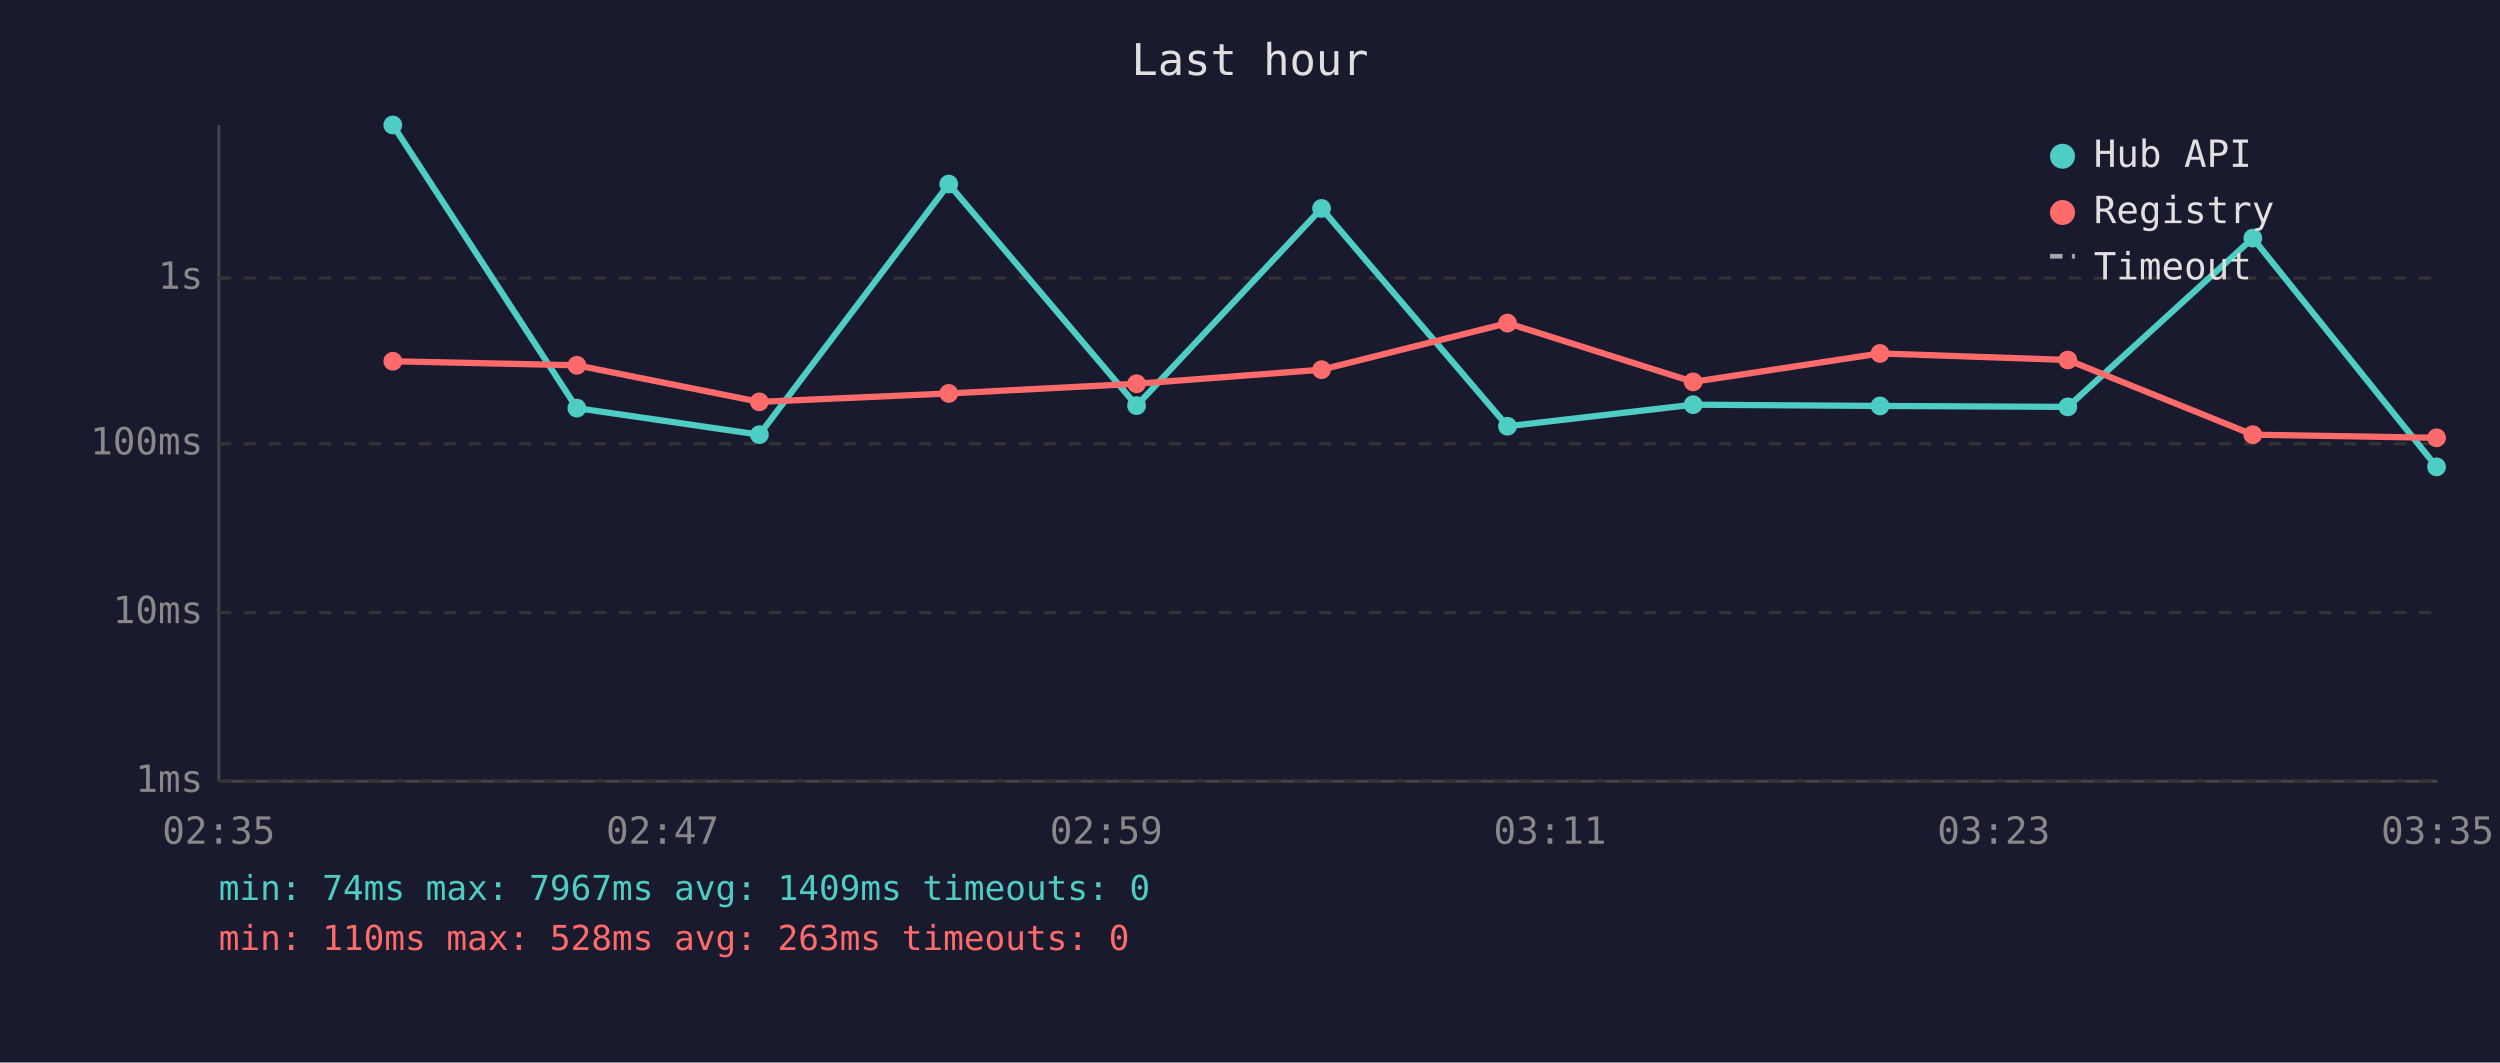
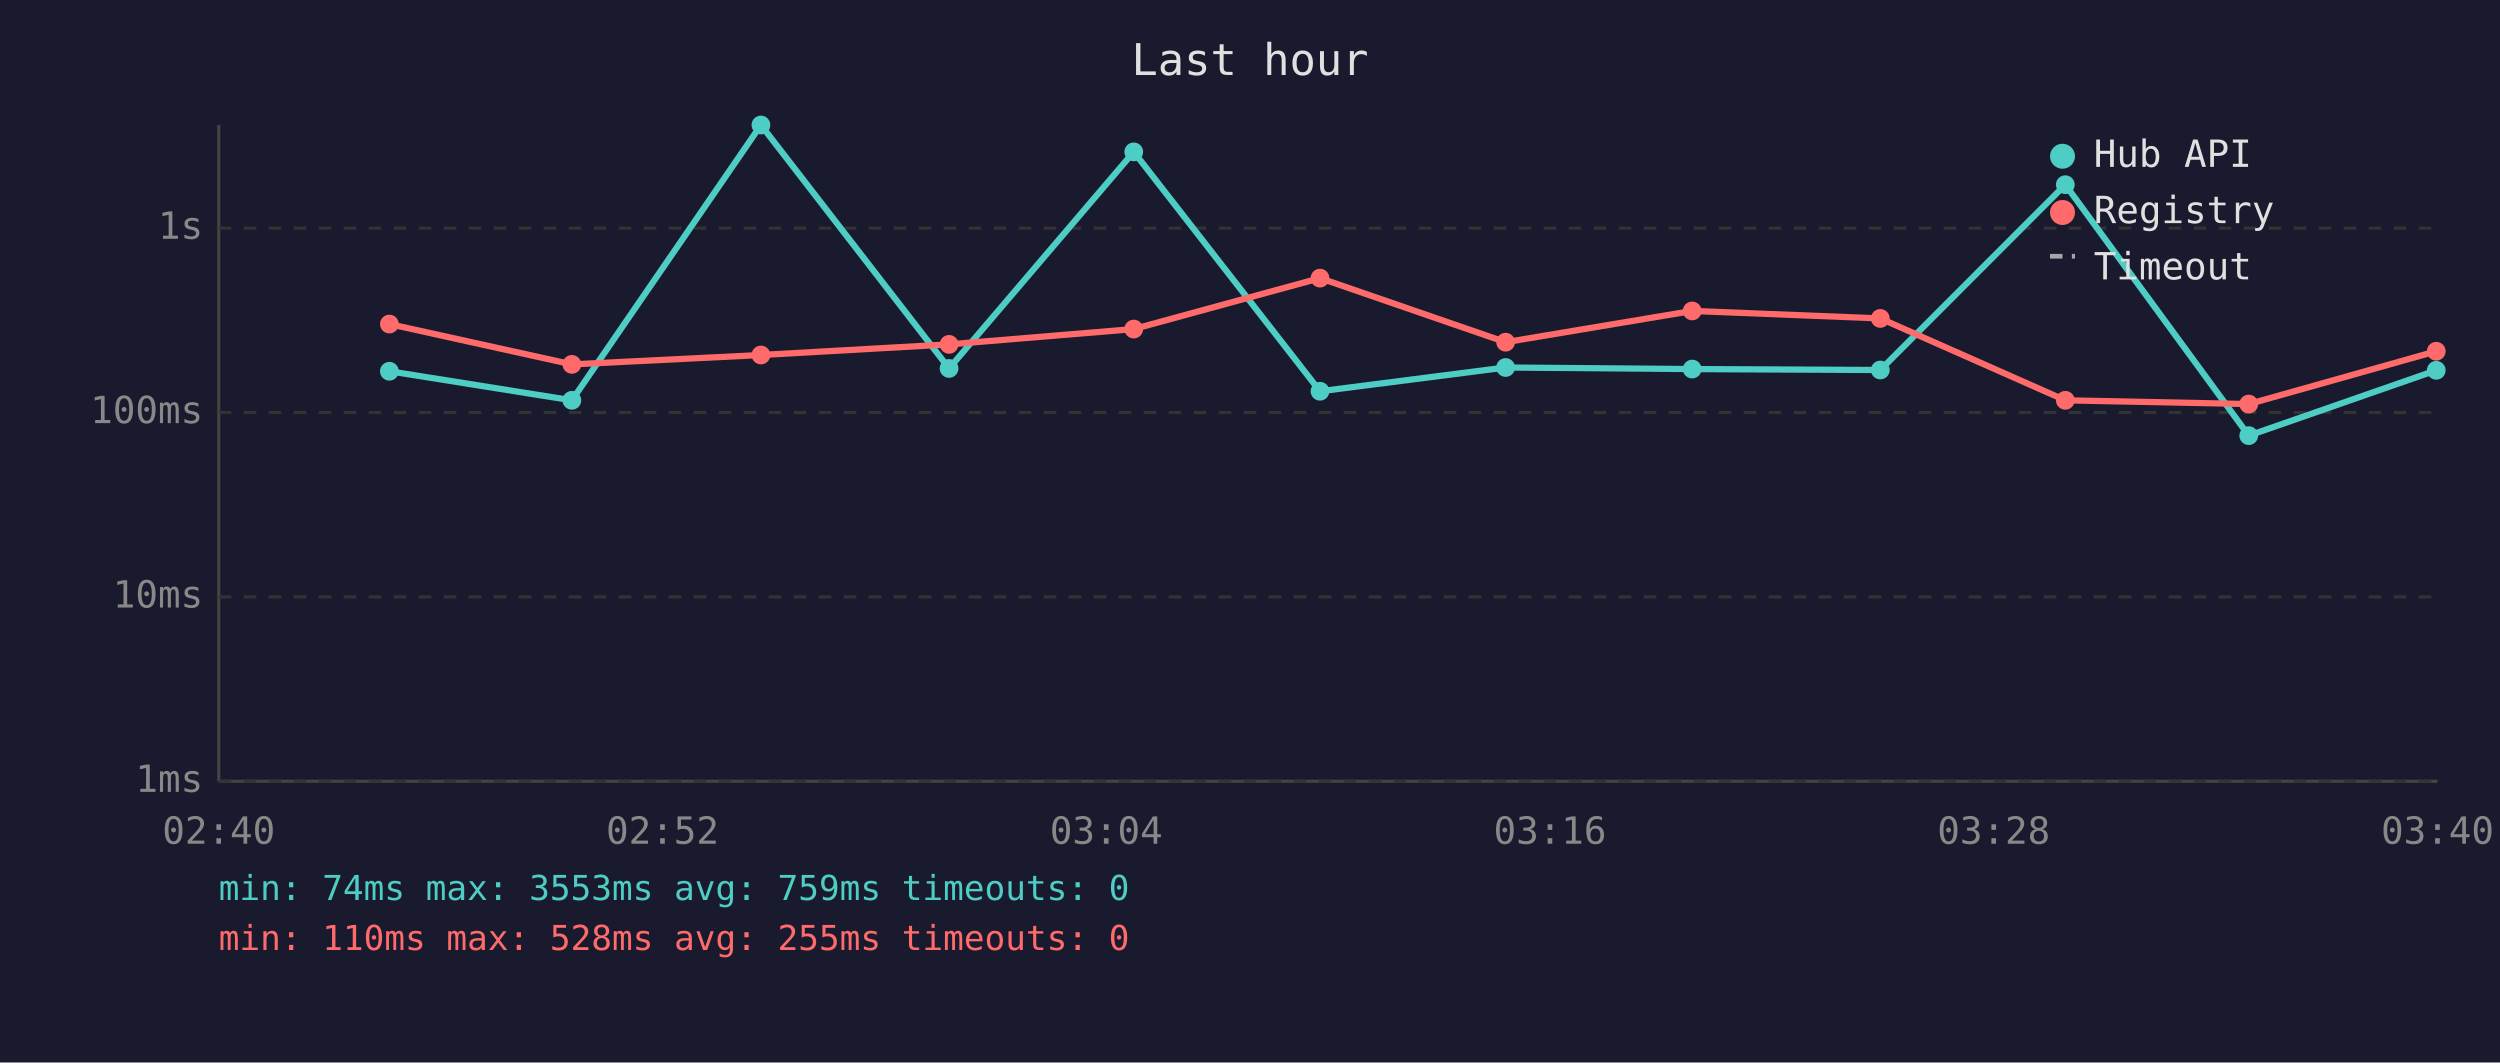
<svg xmlns="http://www.w3.org/2000/svg" viewBox="0 0 800 340" font-family="monospace" font-size="12">
  <rect width="800" height="340" fill="#1a1a2e" />
  <text x="400" y="24" fill="#e0e0e0" font-size="14" text-anchor="middle">Last hour</text>
  <line x1="70" y1="40" x2="70" y2="250" stroke="#444" stroke-width="1" />
  <line x1="70" y1="250" x2="780" y2="250" stroke="#444" stroke-width="1" />
  <line x1="70" y1="250" x2="780" y2="250" stroke="#333" stroke-width="1" stroke-dasharray="4" />
  <text x="65" y="250" fill="#888" text-anchor="end" dominant-baseline="middle">1ms</text>
-   <line x1="70" y1="196" x2="780" y2="196" stroke="#333" stroke-width="1" stroke-dasharray="4" />
-   <text x="65" y="196" fill="#888" text-anchor="end" dominant-baseline="middle">10ms</text>
-   <line x1="70" y1="142" x2="780" y2="142" stroke="#333" stroke-width="1" stroke-dasharray="4" />
-   <text x="65" y="142" fill="#888" text-anchor="end" dominant-baseline="middle">100ms</text>
-   <line x1="70" y1="89" x2="780" y2="89" stroke="#333" stroke-width="1" stroke-dasharray="4" />
-   <text x="65" y="89" fill="#888" text-anchor="end" dominant-baseline="middle">1s</text>
-   <text x="70" y="270" fill="#888" text-anchor="middle">02:35</text>
-   <text x="212" y="270" fill="#888" text-anchor="middle">02:47</text>
-   <text x="354" y="270" fill="#888" text-anchor="middle">02:59</text>
-   <text x="496" y="270" fill="#888" text-anchor="middle">03:11</text>
-   <text x="638" y="270" fill="#888" text-anchor="middle">03:23</text>
-   <text x="780" y="270" fill="#888" text-anchor="middle">03:35</text>
-   <polyline points="125.7,40.0 184.6,130.6 243.0,139.1 303.6,58.9 363.7,129.8 422.9,66.7 482.4,136.4 541.8,129.5 601.6,129.9 661.7,130.2 720.9,76.2 779.7,149.4" fill="none" stroke="#4ecdc4" stroke-width="2" opacity="1" />
-   <circle cx="125.7" cy="40.0" r="3" fill="#4ecdc4" />
-   <circle cx="184.6" cy="130.6" r="3" fill="#4ecdc4" />
-   <circle cx="243.0" cy="139.1" r="3" fill="#4ecdc4" />
-   <circle cx="303.6" cy="58.9" r="3" fill="#4ecdc4" />
-   <circle cx="363.7" cy="129.8" r="3" fill="#4ecdc4" />
-   <circle cx="422.9" cy="66.7" r="3" fill="#4ecdc4" />
-   <circle cx="482.4" cy="136.4" r="3" fill="#4ecdc4" />
-   <circle cx="541.8" cy="129.5" r="3" fill="#4ecdc4" />
-   <circle cx="601.6" cy="129.9" r="3" fill="#4ecdc4" />
-   <circle cx="661.7" cy="130.2" r="3" fill="#4ecdc4" />
-   <circle cx="720.9" cy="76.2" r="3" fill="#4ecdc4" />
-   <circle cx="779.7" cy="149.4" r="3" fill="#4ecdc4" />
-   <polyline points="125.7,115.6 184.6,116.9 243.0,128.6 303.6,125.9 363.7,122.8 422.9,118.3 482.4,103.4 541.8,122.2 601.6,113.1 661.7,115.2 720.9,139.1 779.7,140.1" fill="none" stroke="#ff6b6b" stroke-width="2" opacity="1" />
-   <circle cx="125.7" cy="115.6" r="3" fill="#ff6b6b" />
-   <circle cx="184.6" cy="116.9" r="3" fill="#ff6b6b" />
-   <circle cx="243.0" cy="128.6" r="3" fill="#ff6b6b" />
-   <circle cx="303.6" cy="125.9" r="3" fill="#ff6b6b" />
-   <circle cx="363.7" cy="122.8" r="3" fill="#ff6b6b" />
-   <circle cx="422.9" cy="118.3" r="3" fill="#ff6b6b" />
-   <circle cx="482.4" cy="103.4" r="3" fill="#ff6b6b" />
-   <circle cx="541.8" cy="122.2" r="3" fill="#ff6b6b" />
-   <circle cx="601.6" cy="113.1" r="3" fill="#ff6b6b" />
-   <circle cx="661.7" cy="115.2" r="3" fill="#ff6b6b" />
-   <circle cx="720.9" cy="139.1" r="3" fill="#ff6b6b" />
-   <circle cx="779.7" cy="140.1" r="3" fill="#ff6b6b" />
+   <line x1="70" y1="191" x2="780" y2="191" stroke="#333" stroke-width="1" stroke-dasharray="4" />
+   <text x="65" y="191" fill="#888" text-anchor="end" dominant-baseline="middle">10ms</text>
+   <line x1="70" y1="132" x2="780" y2="132" stroke="#333" stroke-width="1" stroke-dasharray="4" />
+   <text x="65" y="132" fill="#888" text-anchor="end" dominant-baseline="middle">100ms</text>
+   <line x1="70" y1="73" x2="780" y2="73" stroke="#333" stroke-width="1" stroke-dasharray="4" />
+   <text x="65" y="73" fill="#888" text-anchor="end" dominant-baseline="middle">1s</text>
+   <text x="70" y="270" fill="#888" text-anchor="middle">02:40</text>
+   <text x="212" y="270" fill="#888" text-anchor="middle">02:52</text>
+   <text x="354" y="270" fill="#888" text-anchor="middle">03:04</text>
+   <text x="496" y="270" fill="#888" text-anchor="middle">03:16</text>
+   <text x="638" y="270" fill="#888" text-anchor="middle">03:28</text>
+   <text x="780" y="270" fill="#888" text-anchor="middle">03:40</text>
+   <polyline points="124.6,118.8 183.0,128.1 243.5,40.0 303.7,117.9 362.8,48.6 422.4,125.2 481.8,117.6 541.5,118.1 601.7,118.4 660.9,59.1 719.6,139.4 779.6,118.5" fill="none" stroke="#4ecdc4" stroke-width="2" opacity="1" />
+   <circle cx="124.6" cy="118.8" r="3" fill="#4ecdc4" />
+   <circle cx="183.0" cy="128.1" r="3" fill="#4ecdc4" />
+   <circle cx="243.5" cy="40.0" r="3" fill="#4ecdc4" />
+   <circle cx="303.7" cy="117.9" r="3" fill="#4ecdc4" />
+   <circle cx="362.8" cy="48.6" r="3" fill="#4ecdc4" />
+   <circle cx="422.4" cy="125.2" r="3" fill="#4ecdc4" />
+   <circle cx="481.8" cy="117.6" r="3" fill="#4ecdc4" />
+   <circle cx="541.5" cy="118.1" r="3" fill="#4ecdc4" />
+   <circle cx="601.7" cy="118.4" r="3" fill="#4ecdc4" />
+   <circle cx="660.9" cy="59.1" r="3" fill="#4ecdc4" />
+   <circle cx="719.6" cy="139.4" r="3" fill="#4ecdc4" />
+   <circle cx="779.6" cy="118.5" r="3" fill="#4ecdc4" />
+   <polyline points="124.6,103.7 183.0,116.6 243.5,113.6 303.7,110.2 362.8,105.3 422.4,89.0 481.8,109.5 541.5,99.5 601.7,101.9 660.9,128.1 719.6,129.3 779.6,112.4" fill="none" stroke="#ff6b6b" stroke-width="2" opacity="1" />
+   <circle cx="124.6" cy="103.7" r="3" fill="#ff6b6b" />
+   <circle cx="183.0" cy="116.6" r="3" fill="#ff6b6b" />
+   <circle cx="243.5" cy="113.6" r="3" fill="#ff6b6b" />
+   <circle cx="303.7" cy="110.2" r="3" fill="#ff6b6b" />
+   <circle cx="362.8" cy="105.3" r="3" fill="#ff6b6b" />
+   <circle cx="422.4" cy="89.0" r="3" fill="#ff6b6b" />
+   <circle cx="481.8" cy="109.5" r="3" fill="#ff6b6b" />
+   <circle cx="541.5" cy="99.5" r="3" fill="#ff6b6b" />
+   <circle cx="601.7" cy="101.9" r="3" fill="#ff6b6b" />
+   <circle cx="660.9" cy="128.1" r="3" fill="#ff6b6b" />
+   <circle cx="719.6" cy="129.3" r="3" fill="#ff6b6b" />
+   <circle cx="779.6" cy="112.4" r="3" fill="#ff6b6b" />
  <circle cx="660" cy="50" r="4" fill="#4ecdc4" />
  <text x="670" y="50" fill="#e0e0e0" dominant-baseline="middle">Hub API</text>
  <circle cx="660" cy="68" r="4" fill="#ff6b6b" />
  <text x="670" y="68" fill="#e0e0e0" dominant-baseline="middle">Registry</text>
  <line x1="656" y1="82" x2="664" y2="82" stroke="#e0e0e0" stroke-width="1.5" stroke-dasharray="4,3" opacity="0.7" />
  <text x="670" y="86" fill="#e0e0e0" dominant-baseline="middle">Timeout</text>
-   <text x="70" y="288" fill="#4ecdc4" font-size="11">min: 74ms  max: 7967ms  avg: 1409ms  timeouts: 0</text>
-   <text x="70" y="304" fill="#ff6b6b" font-size="11">min: 110ms  max: 528ms  avg: 263ms  timeouts: 0</text>
+   <text x="70" y="288" fill="#4ecdc4" font-size="11">min: 74ms  max: 3553ms  avg: 759ms  timeouts: 0</text>
+   <text x="70" y="304" fill="#ff6b6b" font-size="11">min: 110ms  max: 528ms  avg: 255ms  timeouts: 0</text>
</svg>
